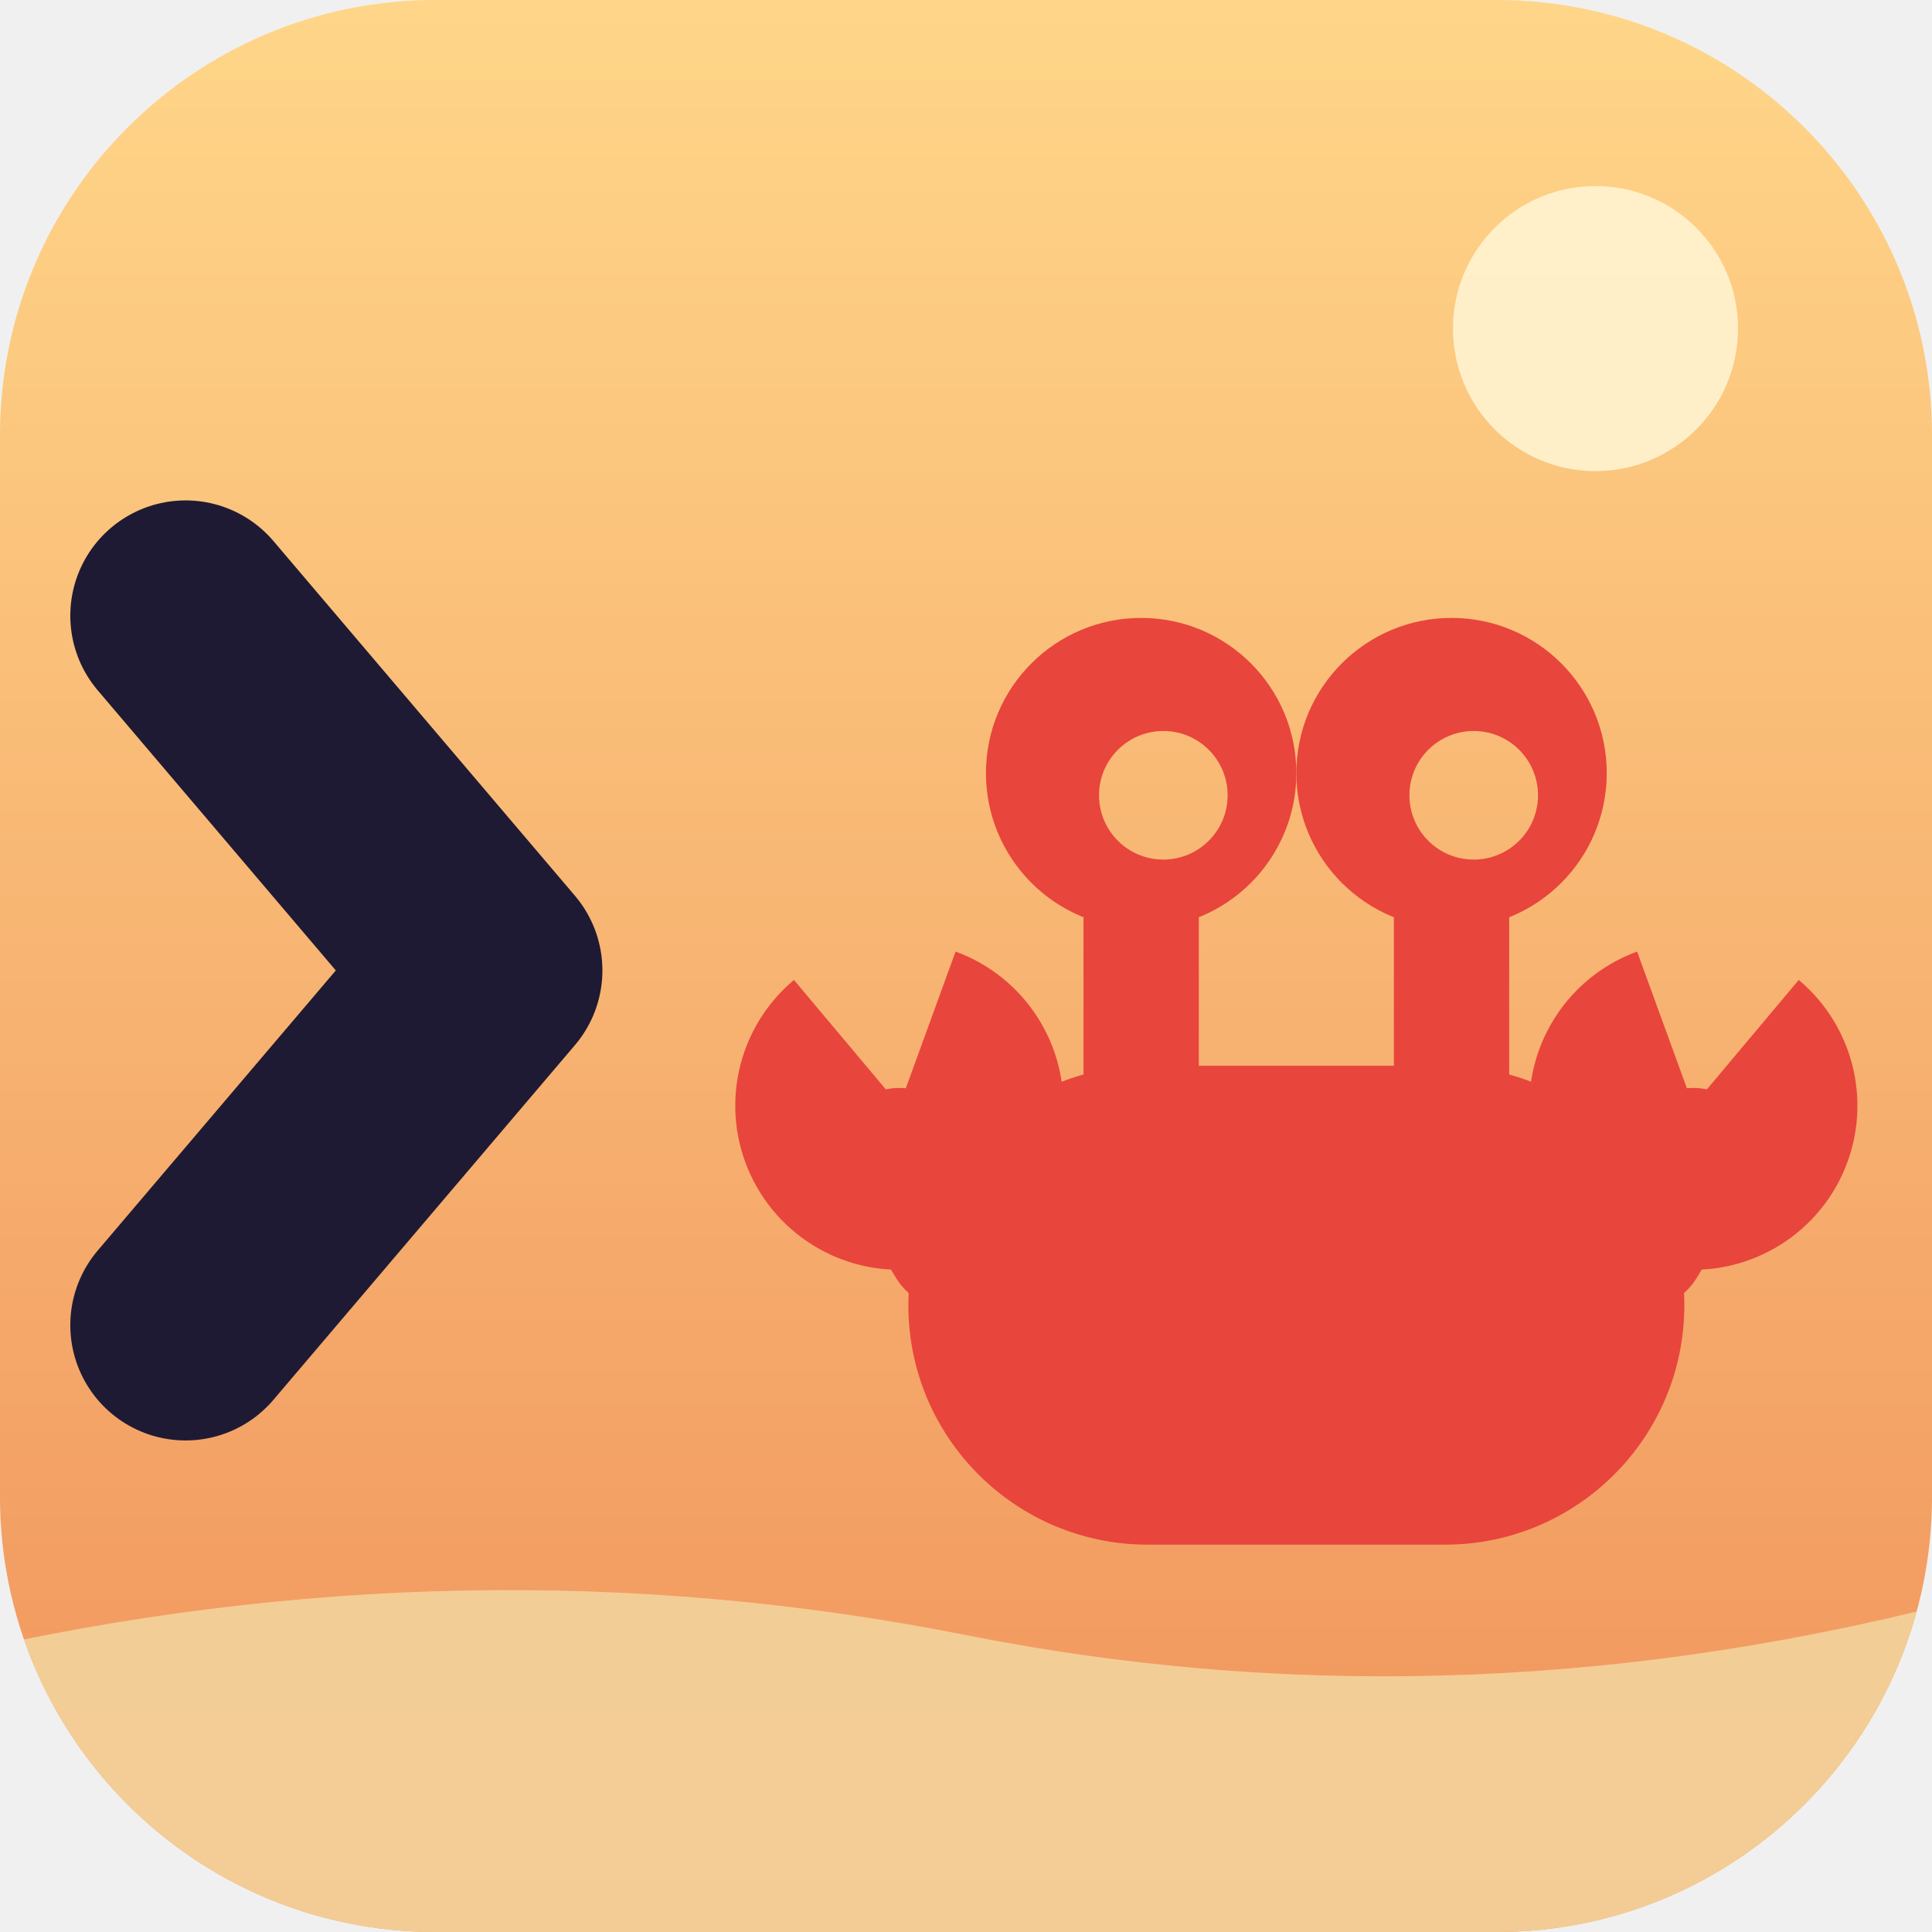
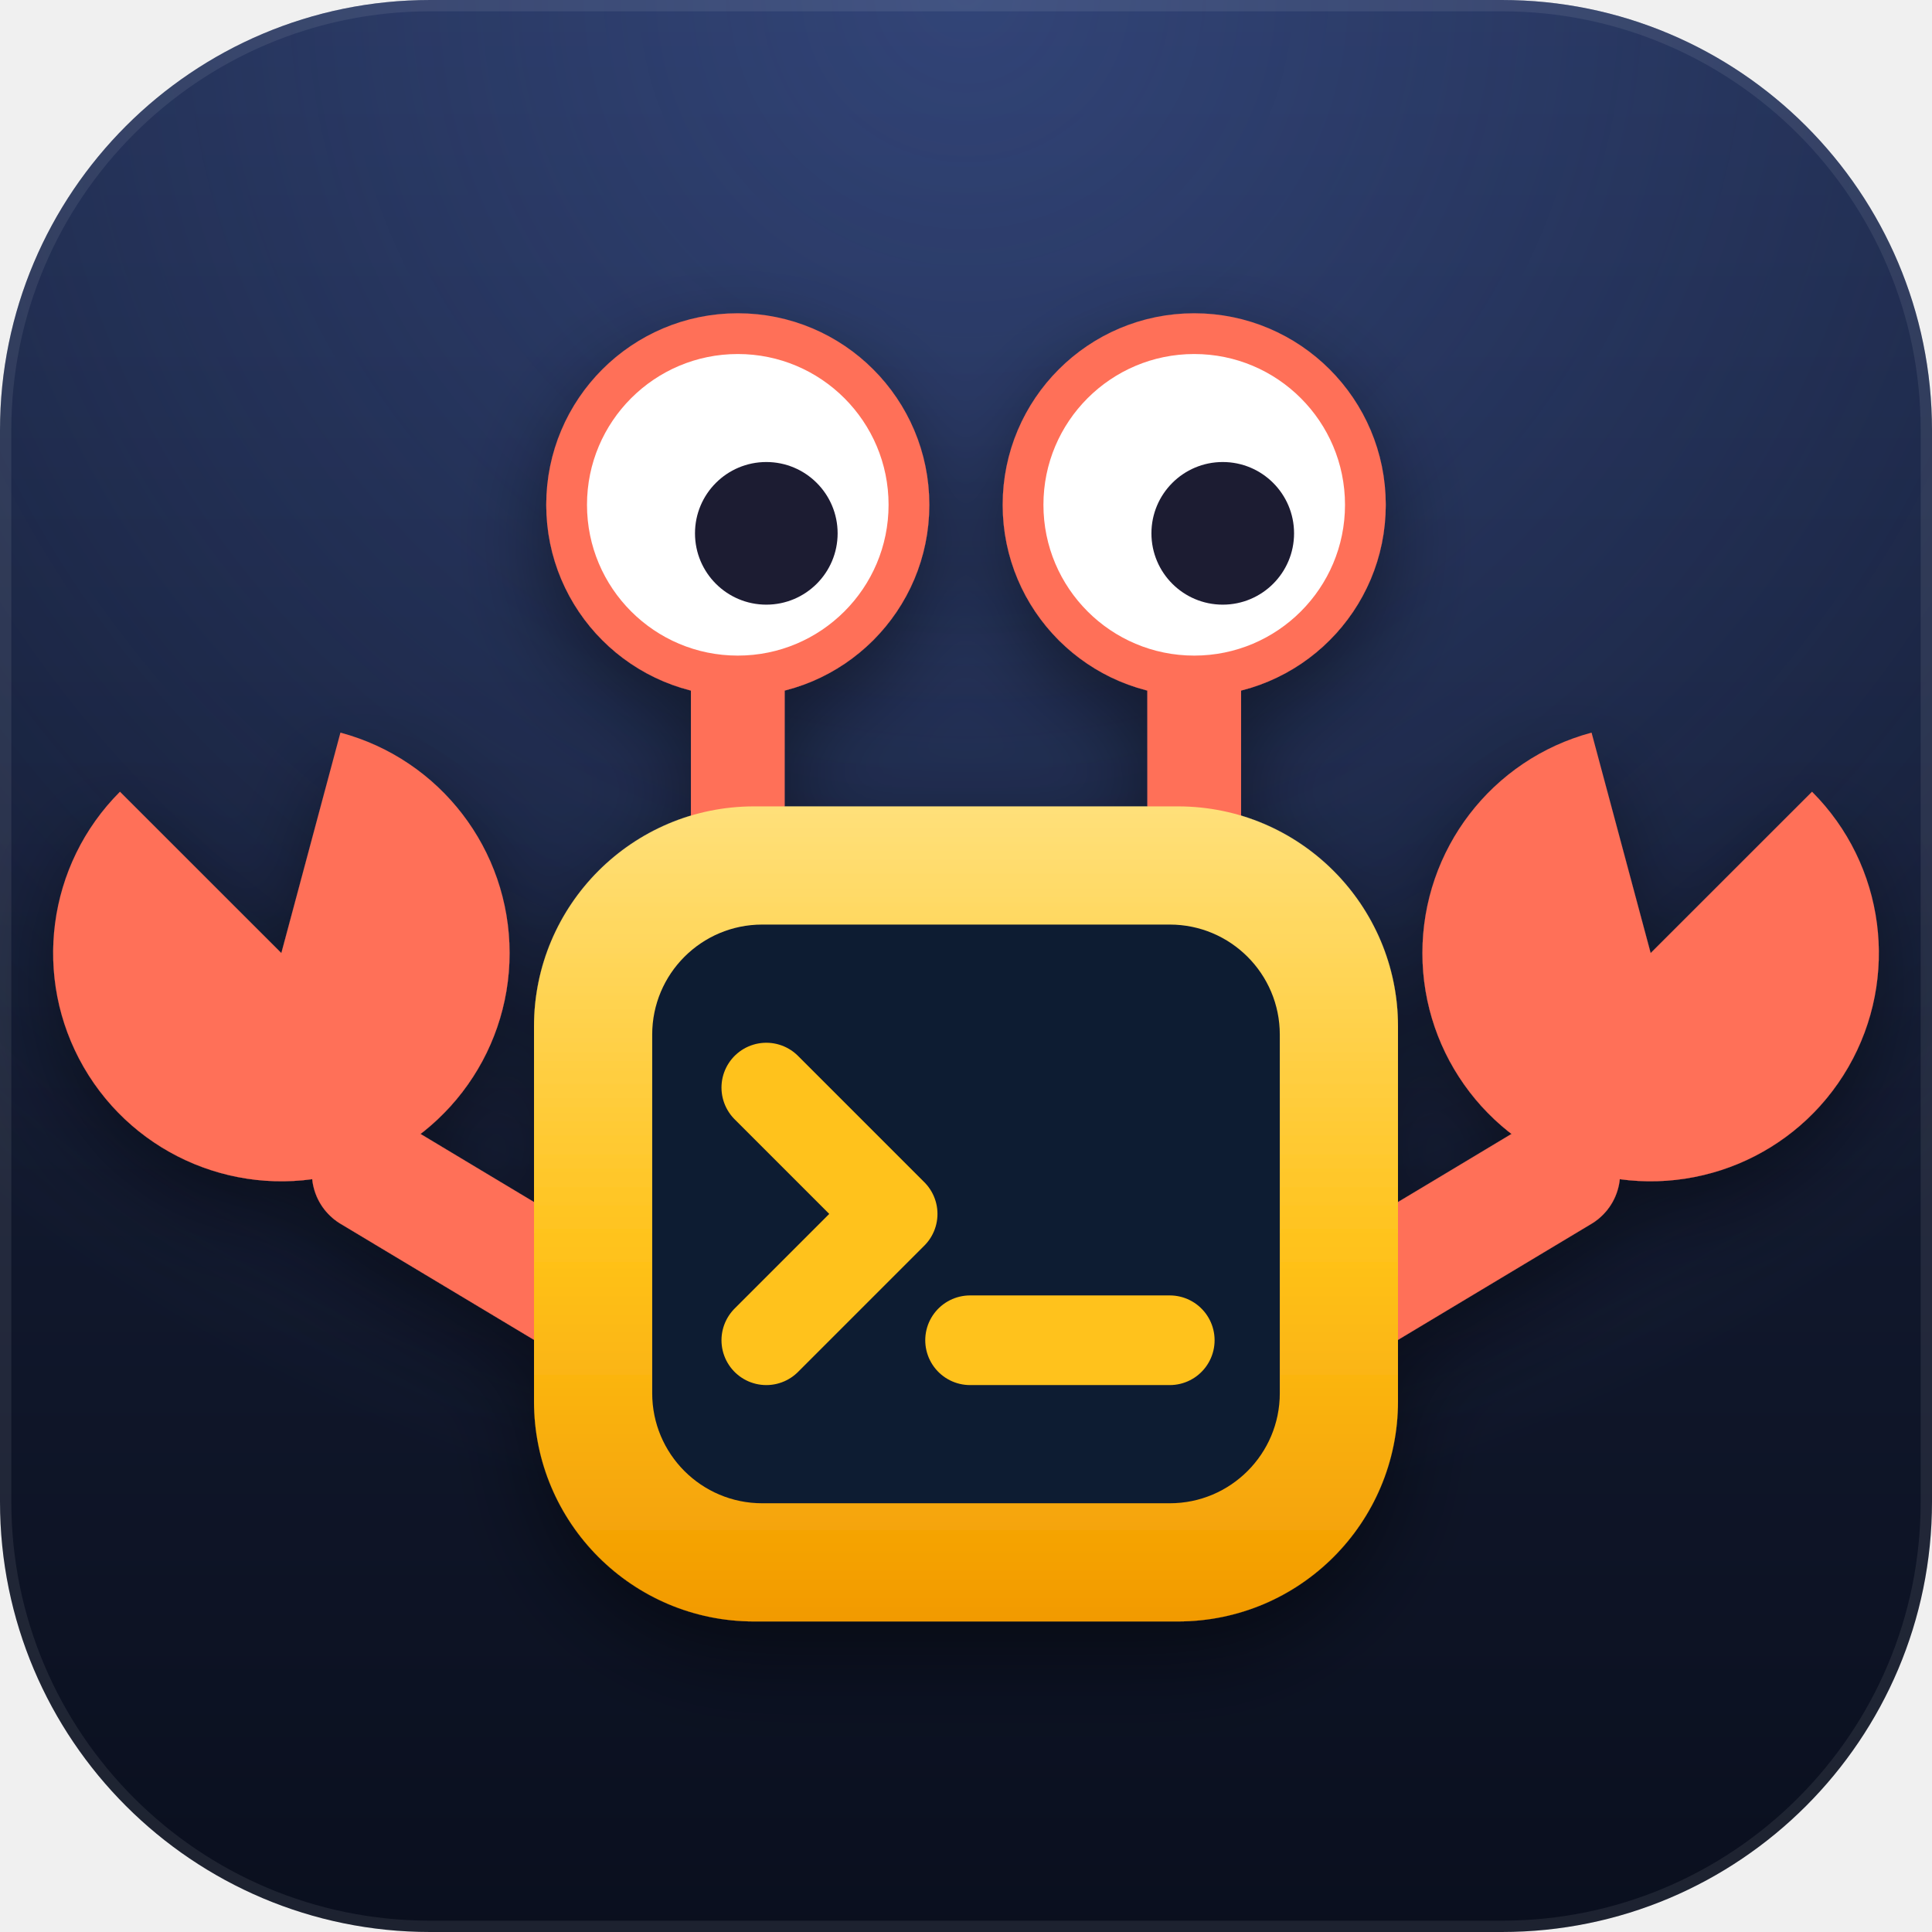
<svg xmlns="http://www.w3.org/2000/svg" viewBox="0 0 1024 1024" width="1024" height="1024">
  <defs>
-     <linearGradient id="sky" gradientUnits="userSpaceOnUse" x1="0" y1="0" x2="0" y2="1024">
-       <stop offset="0" stop-color="#ffd88a" />
-       <stop offset="1" stop-color="#f0905a" />
+     <linearGradient id="night" x1="0" y1="0" x2="0" y2="1">
+       <stop offset="0" stop-color="#1c2745" />
+       <stop offset="1" stop-color="#0a0f1e" />
    </linearGradient>
-     <clipPath id="tile">
-       <rect x="24" y="24" width="976" height="976" rx="220" />
-     </clipPath>
+     <radialGradient id="glow" cx="0.5" cy="0" r="0.8">
+       <stop offset="0" stop-color="#5b7bd6" stop-opacity="0.35" />
+       <stop offset="1" stop-color="#5b7bd6" stop-opacity="0" />
+     </radialGradient>
+     <linearGradient id="gold" gradientUnits="userSpaceOnUse" x1="0" y1="410" x2="0" y2="810">
+       <stop offset="0" stop-color="#ffe07a" />
+       <stop offset="0.55" stop-color="#ffc21a" />
+       <stop offset="1" stop-color="#f29a00" />
+     </linearGradient>
+     <filter id="lift" x="-20%" y="-20%" width="140%" height="150%">
+       <feDropShadow dx="0" dy="18" stdDeviation="22" flood-color="#000000" flood-opacity="0.45" />
+     </filter>
  </defs>
-   <g transform="translate(512 512) scale(1.0492) translate(-512 -512)">
-     <g clip-path="url(#tile)">
-       <rect width="1024" height="1024" fill="url(#sky)" />
-       <circle cx="830" cy="190" r="72" fill="#fff6d6" opacity="0.85" />
-       <path d="M0 860 Q260 800 512 850 T1024 830 V1024 H0 Z" fill="#f3d39b" opacity="0.9" />
-     </g>
-     <g transform="translate(512 540) scale(1.12) translate(-512 -540)">
-       <path d="M160 357 L296 517 L160 677" fill="none" stroke="#1f1a33" stroke-width="104" stroke-linecap="round" stroke-linejoin="round" />
-       <g fill="#e8453c" stroke="#e8453c" stroke-linecap="round">
-         <g id="claw-left">
-           <path d="M506 640 L482 600" stroke-width="60" />
-           <path d="M482 578 L507.3 508.5 A74 74 0 1 1 434.4 521.3 Z" stroke="none" />
-         </g>
-         <g id="claw-right">
-           <path d="M816 640 L840 600" stroke-width="60" />
-           <path d="M840 578 L887.6 521.3 A74 74 0 1 1 814.7 508.5 Z" stroke="none" />
-         </g>
-         <path d="M591 580 V428 M731 580 V428" stroke-width="52" />
-         <rect x="486" y="560" width="350" height="216" rx="108" stroke="none" />
-         <circle cx="591" cy="428" r="70" stroke="none" />
-         <circle cx="731" cy="428" r="70" stroke="none" />
+   <g transform="translate(512 512) scale(1) translate(-512 -512)">
+     <rect width="1024" height="1024" rx="228" fill="url(#night)" />
+     <rect width="1024" height="1024" rx="228" fill="url(#glow)" />
+     <rect x="3" y="3" width="1018" height="1018" rx="225" fill="none" stroke="#ffffff" stroke-opacity="0.08" stroke-width="6" />
+     <g filter="url(#lift)" transform="translate(512 530) scale(1.08) translate(-512 -505)">
+       <path d="M400 440 V280 M624 440 V280" stroke="#ff7059" stroke-width="46" stroke-linecap="round" />
+       <g id="claw-left" fill="#ff7059">
+         <path d="M320 650 L220 590" stroke="#ff7059" stroke-width="58" stroke-linecap="round" />
+         <path d="M176 482 L205.0 373.8 A112 112 0 1 1 96.8 402.8 Z" />
      </g>
-       <circle cx="601" cy="438" r="29" fill="url(#sky)" />
-       <circle cx="741" cy="438" r="29" fill="url(#sky)" />
+       <g id="claw-right" fill="#ff7059">
+         <path d="M704 650 L804 590" stroke="#ff7059" stroke-width="58" stroke-linecap="round" />
+         <path d="M848 482 L927.2 402.8 A112 112 0 1 1 819.0 373.8 Z" />
+       </g>
+       <rect x="300" y="410" width="424" height="400" rx="108" fill="url(#gold)" />
+       <rect x="358" y="468" width="308" height="284" rx="54" fill="#111a30" />
+       <path d="M414 548 L476 610 L414 672 M514 672 H612" fill="none" stroke="#ffc21a" stroke-width="44" stroke-linecap="round" stroke-linejoin="round" />
+       <circle cx="400" cy="262" r="84" fill="#ffffff" stroke="#ff7059" stroke-width="20" />
+       <circle cx="414" cy="276" r="35" fill="#1f1a33" />
+       <circle cx="624" cy="262" r="84" fill="#ffffff" stroke="#ff7059" stroke-width="20" />
+       <circle cx="638" cy="276" r="35" fill="#1f1a33" />
    </g>
  </g>
</svg>
